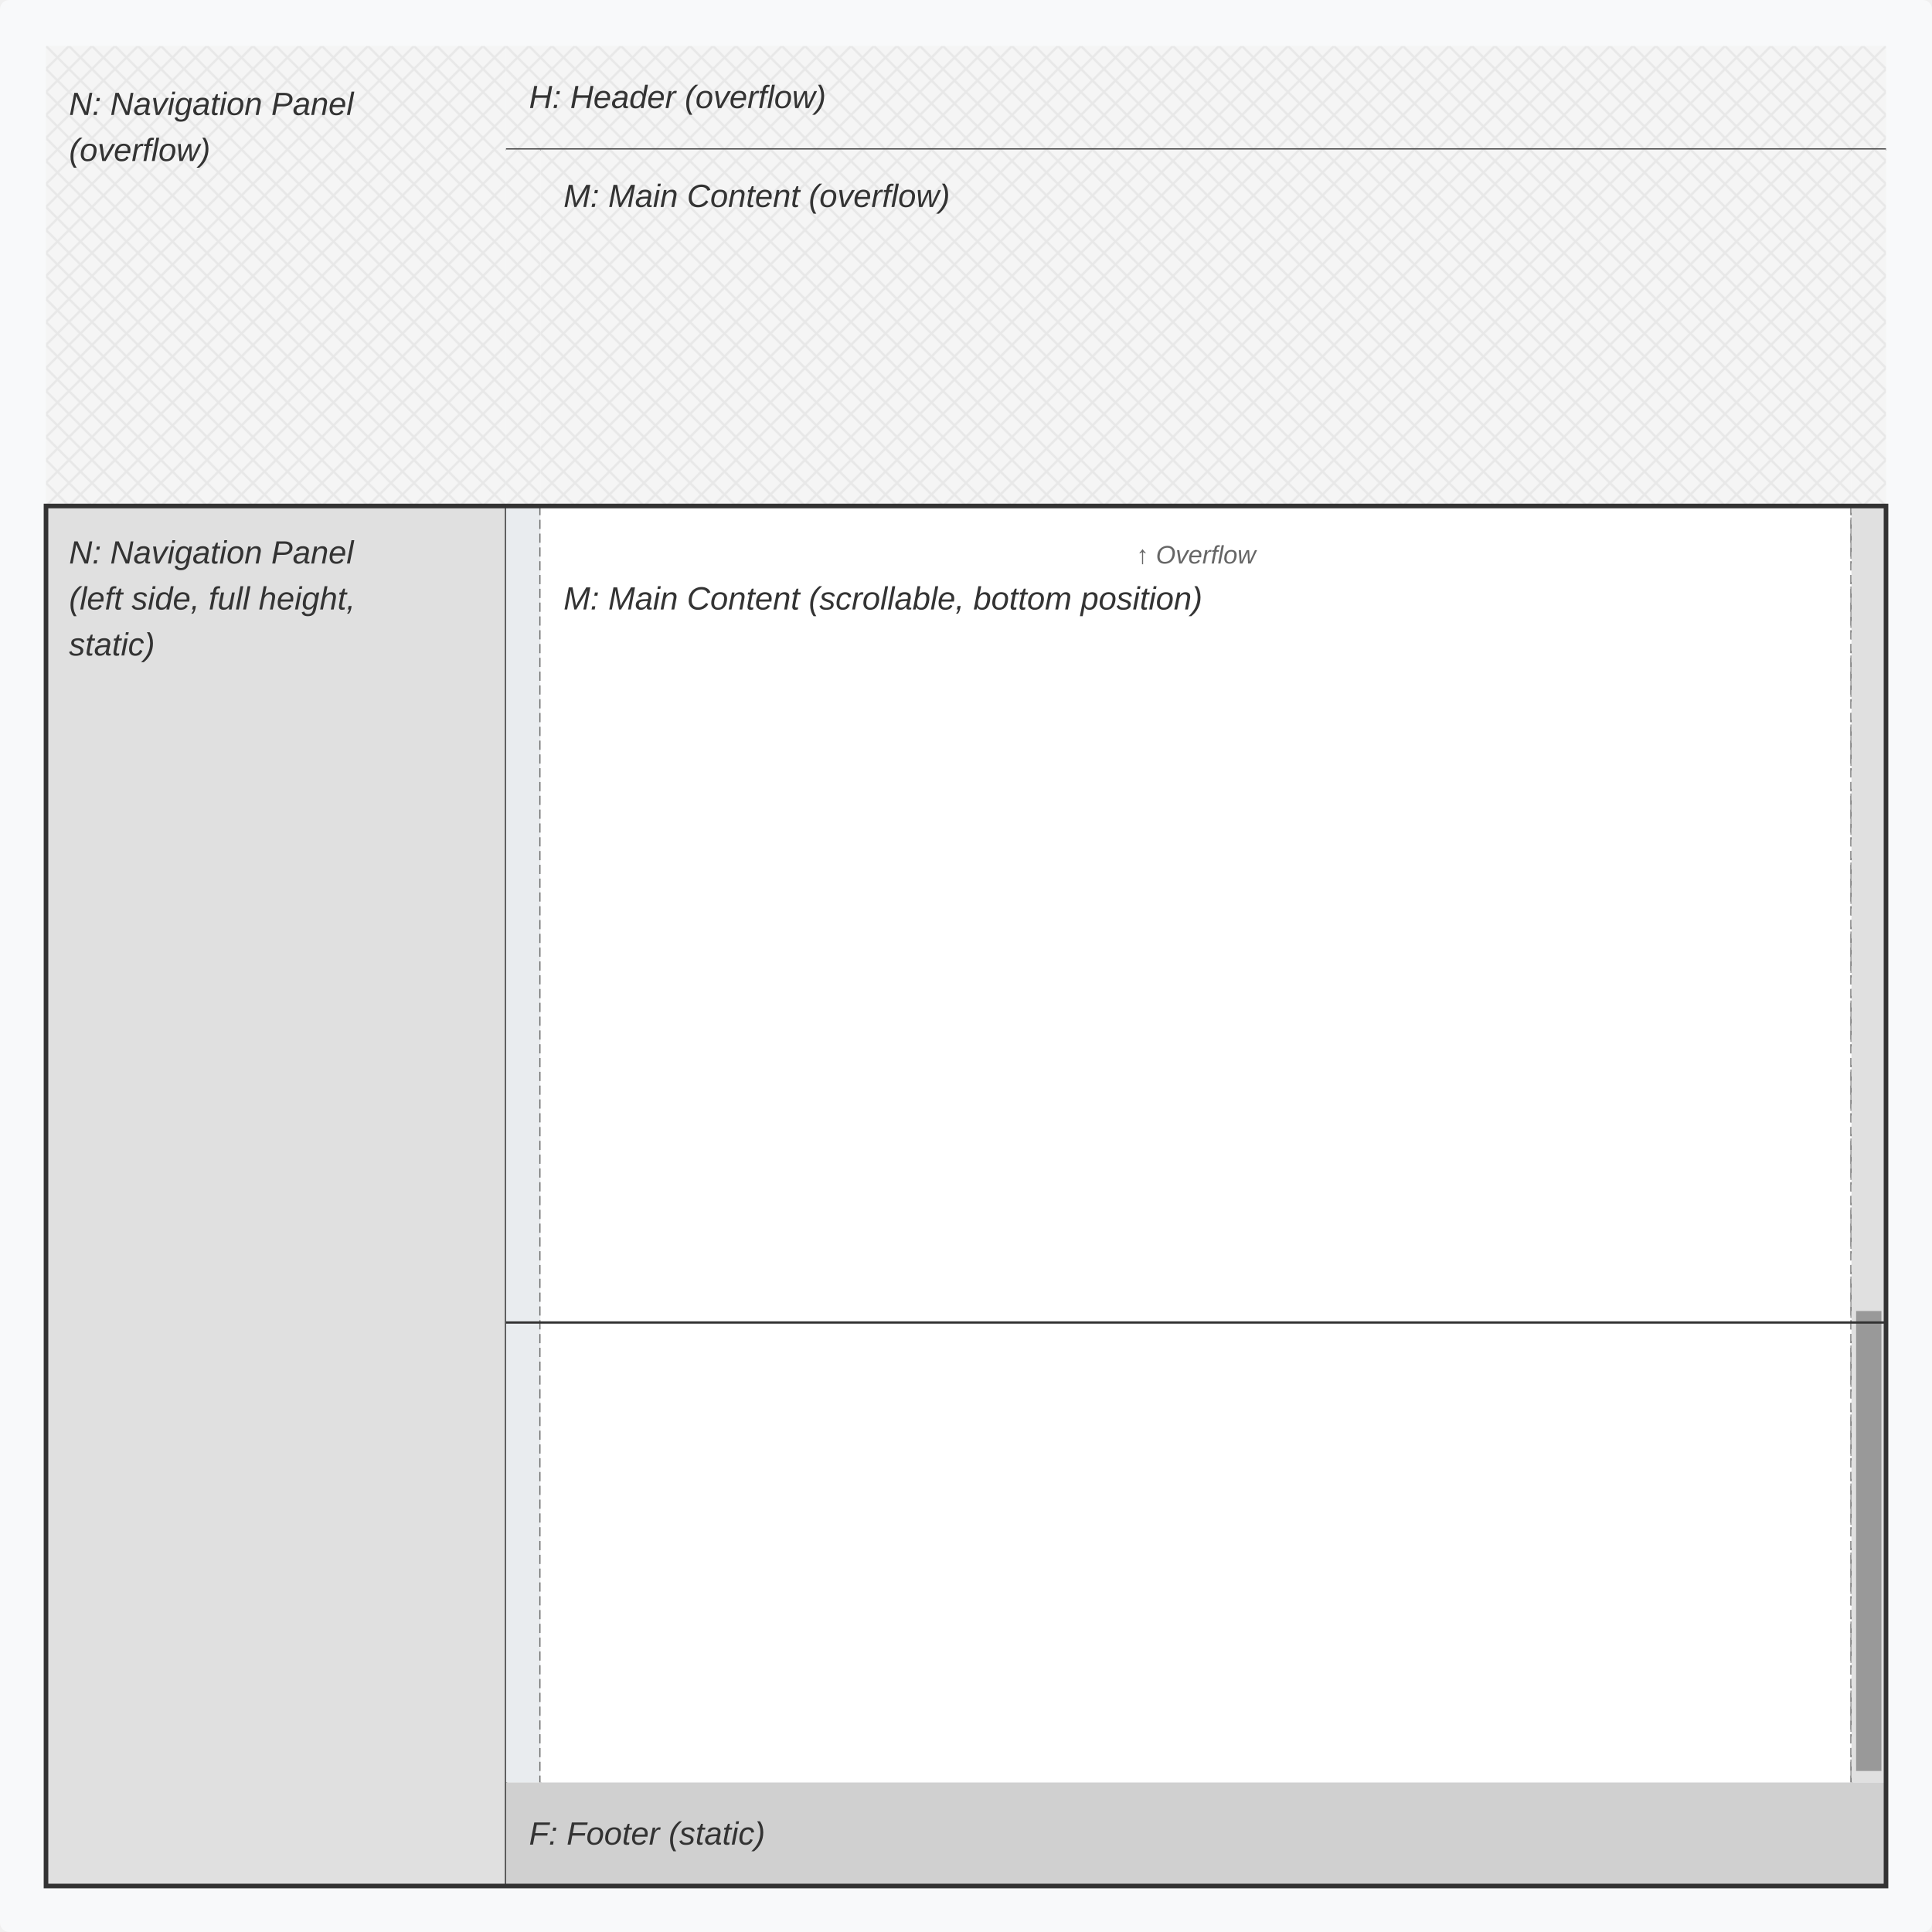
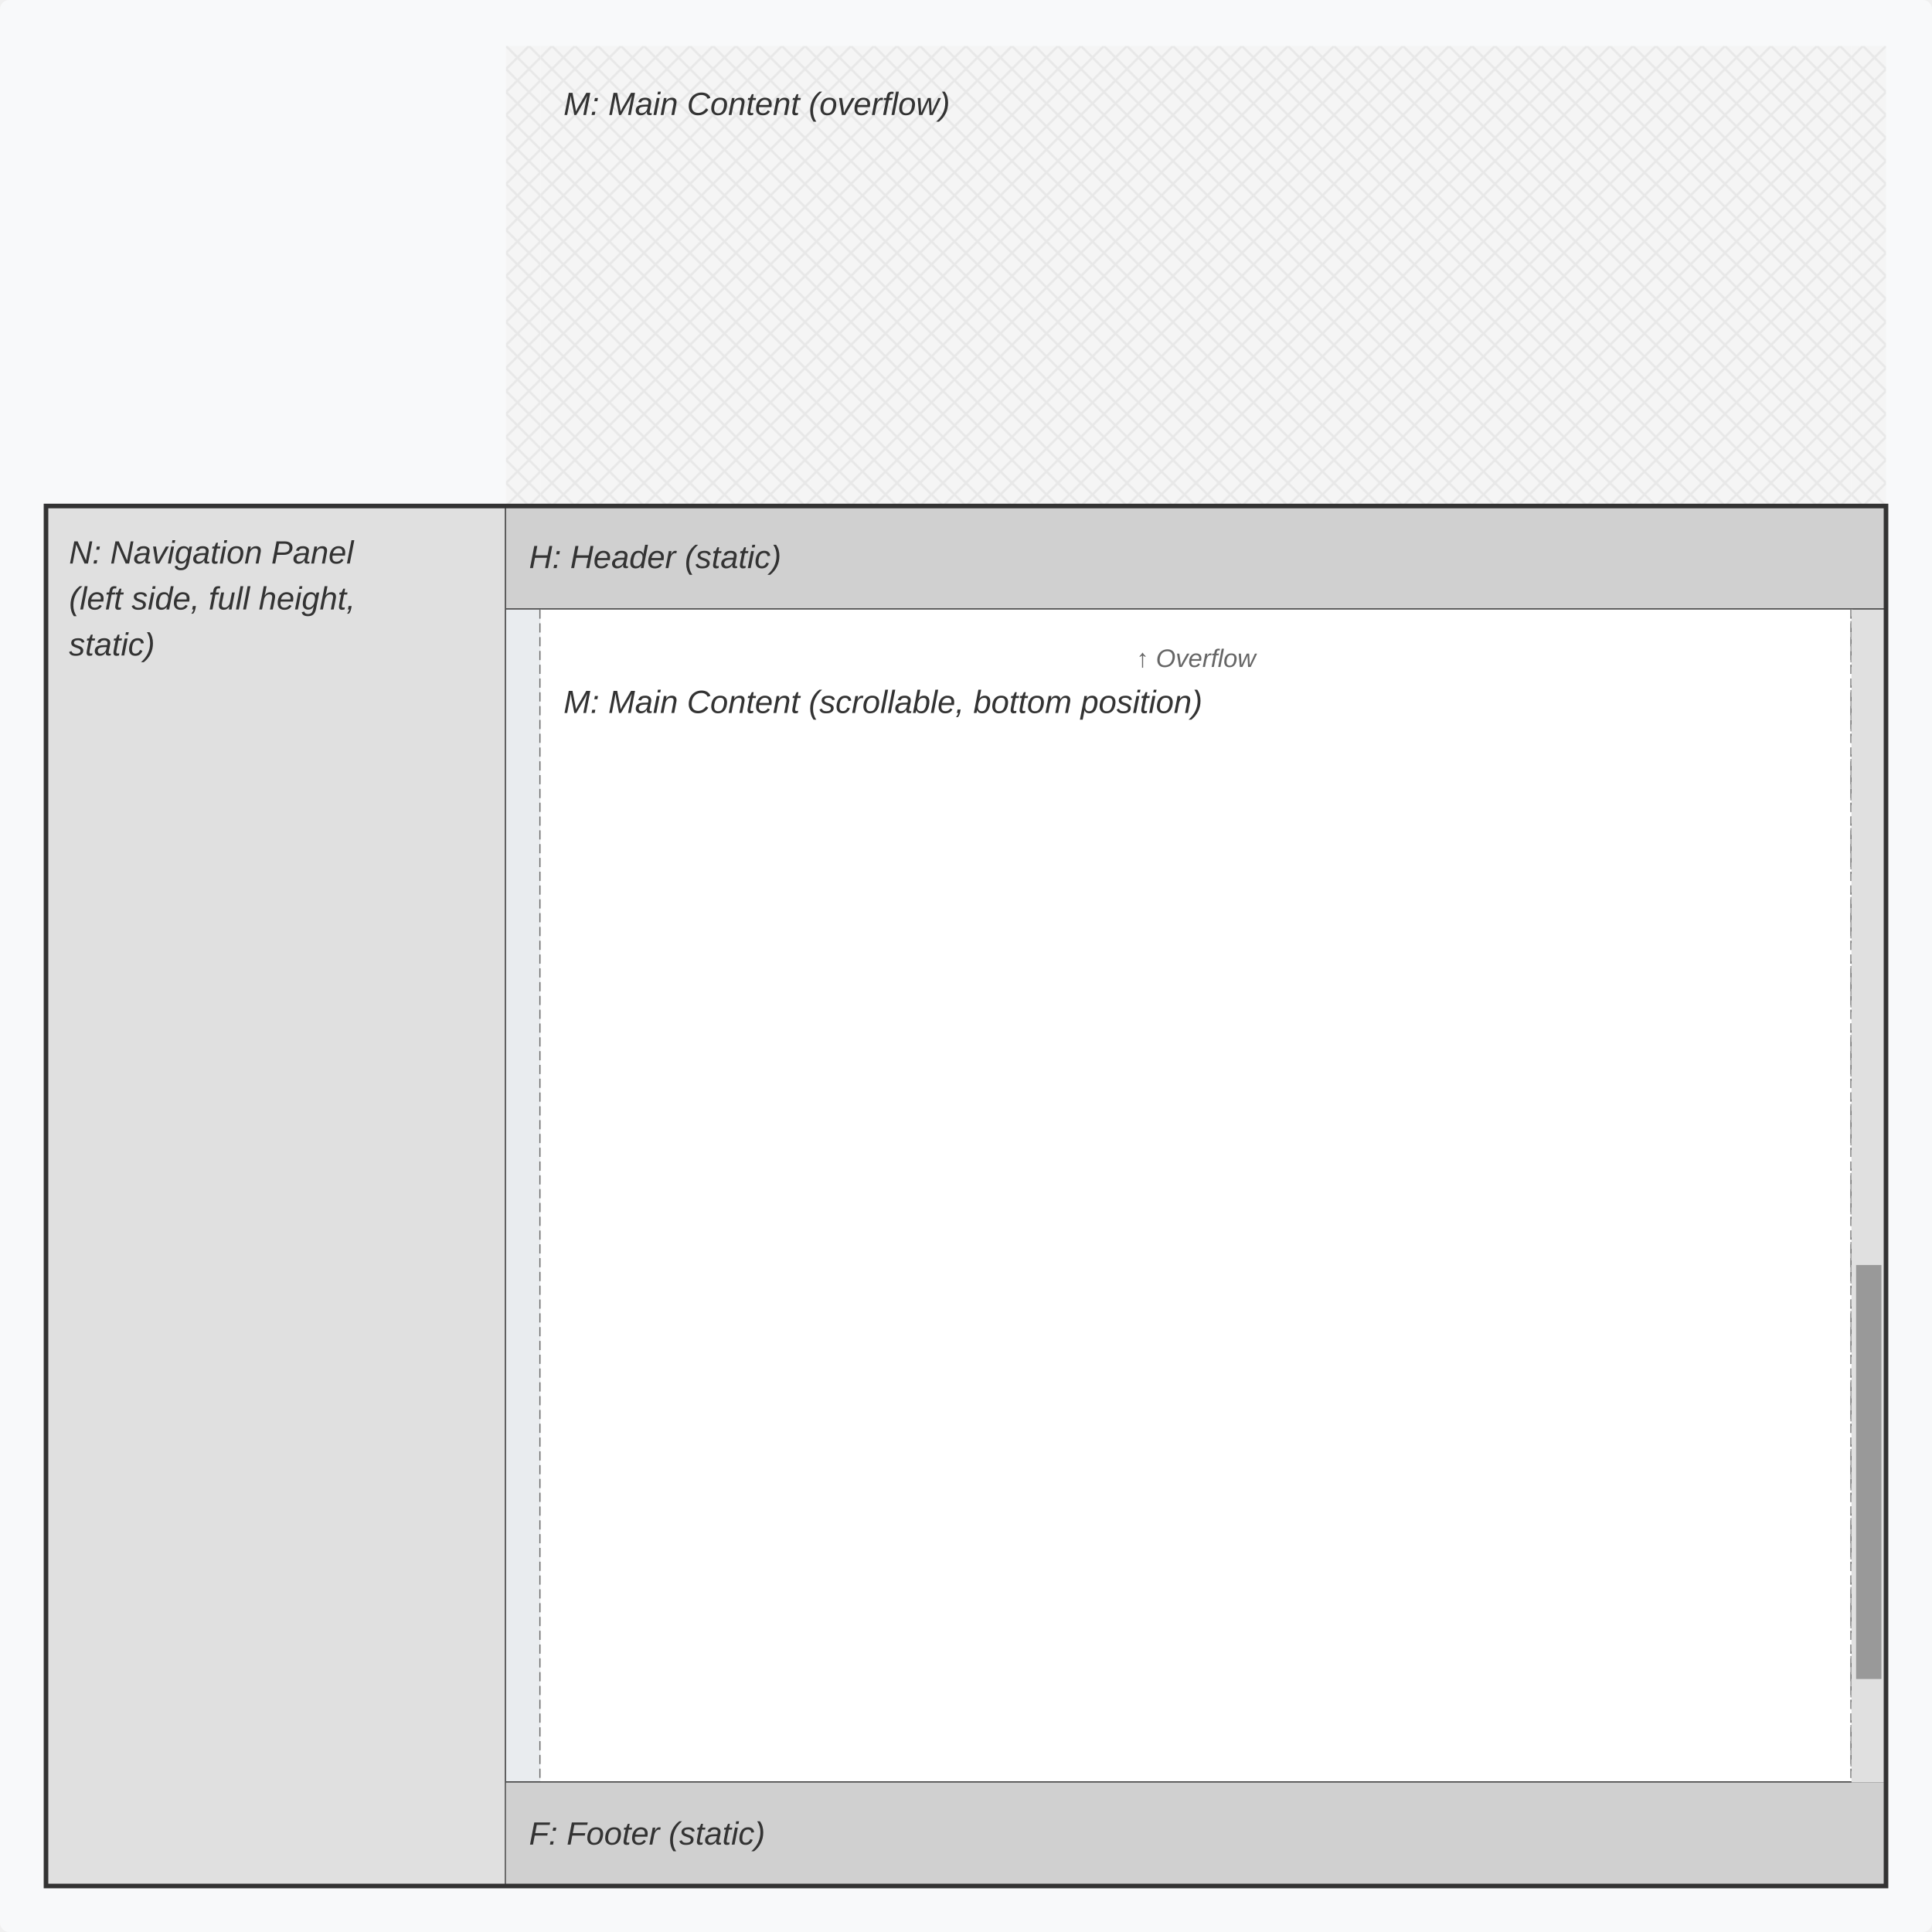
<svg xmlns="http://www.w3.org/2000/svg" viewBox="0 0 840 840" width="840" height="840">
  <defs>
    <style>
      .container-bg { fill: #f8f9fa; }
      .gutter { fill: #e9ecef; }
      .header { fill: #d0d0d0; }
      .nav { fill: #e0e0e0; }
      .content { fill: #ffffff; }
      .footer { fill: #d0d0d0; }
      .overflow-bg { fill: url(#overflowPattern); }
      .main-screen-border { stroke: #333; stroke-width: 2; fill: none; }
      .block-border { stroke: #333; stroke-width: 1; fill: none; }
      .gutter-edge { stroke: #666; stroke-width: 1; stroke-dasharray: 4,2; fill: none; }
      .scrollbar { fill: #999; }
      .scrollbar-border { stroke: #999; stroke-width: 1; stroke-dasharray: 3,2; fill: none; }
      .text { font-family: Arial, sans-serif; font-size: 14px; fill: #333; text-anchor: start; font-style: italic; }
      .text-overflow { font-family: Arial, sans-serif; font-size: 11px; fill: #666; text-anchor: middle; font-style: italic; }
    </style>
    <pattern id="overflowPattern" patternUnits="userSpaceOnUse" width="10" height="10">
      <rect width="10" height="10" fill="#f5f5f5" />
      <path d="M 0,0 L 10,10 M 10,0 L 0,10" stroke="#e8e8e8" stroke-width="1" fill="none" />
    </pattern>
  </defs>
  <rect class="container-bg" x="0" y="0" width="840" height="840" rx="4" />
-   <rect class="nav overflow-bg" x="20" y="20" width="200" height="200" />
-   <text class="text" x="30" y="50">N: Navigation Panel</text>
-   <text class="text" x="30" y="70">(overflow)</text>
-   <rect class="header overflow-bg" x="220" y="20" width="600" height="45" />
-   <line class="block-border" x1="220" y1="65" x2="820" y2="65" />
-   <text class="text" x="230" y="47">H: Header (overflow)</text>
-   <rect class="gutter overflow-bg" x="220" y="65" width="15" height="155" />
-   <rect class="content overflow-bg" x="235" y="65" width="570" height="155" />
-   <text class="text" x="245" y="90">M: Main Content (overflow)</text>
-   <rect fill="#e0e0e0" class="overflow-bg" x="805" y="65" width="15" height="155" />
+   <rect class="gutter overflow-bg" x="220" y="20" width="15" height="200" />
+   <rect class="content overflow-bg" x="235" y="20" width="570" height="200" />
+   <text class="text" x="245" y="50">M: Main Content (overflow)</text>
+   <rect class="gutter overflow-bg" x="805" y="20" width="15" height="200" />
  <rect class="nav" x="20" y="220" width="200" height="600" />
  <line class="block-border" x1="220" y1="220" x2="220" y2="820" />
  <text class="text" x="30" y="245">N: Navigation Panel</text>
  <text class="text" x="30" y="265">(left side, full height,</text>
  <text class="text" x="30" y="285">static)</text>
-   <rect class="gutter" x="220" y="220" width="15" height="555" />
-   <line class="gutter-edge" x1="235" y1="220" x2="235" y2="775" />
-   <rect class="content" x="235" y="220" width="570" height="555" />
-   <text class="text-overflow" x="520" y="245">↑ Overflow</text>
-   <text class="text" x="245" y="265">M: Main Content (scrollable, bottom position)</text>
-   <line class="gutter-edge" x1="805" y1="220" x2="805" y2="775" />
-   <line class="scrollbar-border" x1="805" y1="220" x2="805" y2="775" />
-   <rect fill="#e0e0e0" x="805" y="220" width="15" height="555" />
-   <rect class="scrollbar" x="807" y="570" width="11" height="200" />
-   <line class="block-border" x1="220" y1="575" x2="820" y2="575" />
+   <rect class="header" x="220" y="220" width="600" height="45" />
+   <line class="block-border" x1="220" y1="265" x2="820" y2="265" />
+   <text class="text" x="230" y="247">H: Header (static)</text>
+   <rect class="gutter" x="220" y="265" width="15" height="510" />
+   <line class="gutter-edge" x1="235" y1="265" x2="235" y2="775" />
+   <rect class="content" x="235" y="265" width="570" height="510" />
+   <text class="text-overflow" x="520" y="290">↑ Overflow</text>
+   <text class="text" x="245" y="310">M: Main Content (scrollable, bottom position)</text>
+   <rect class="footer" x="220" y="775" width="600" height="45" />
+   <line class="block-border" x1="220" y1="775" x2="820" y2="775" />
+   <text class="text" x="230" y="802">F: Footer (static)</text>
+   <line class="gutter-edge" x1="805" y1="265" x2="805" y2="775" />
+   <line class="scrollbar-border" x1="805" y1="265" x2="805" y2="775" />
+   <rect fill="#e0e0e0" x="805" y="265" width="15" height="510" />
+   <rect class="scrollbar" x="807" y="550" width="11" height="180" />
  <rect class="footer" x="220" y="775" width="600" height="45" />
  <text class="text" x="230" y="802">F: Footer (static)</text>
  <rect class="main-screen-border" x="20" y="220" width="800" height="600" />
</svg>
